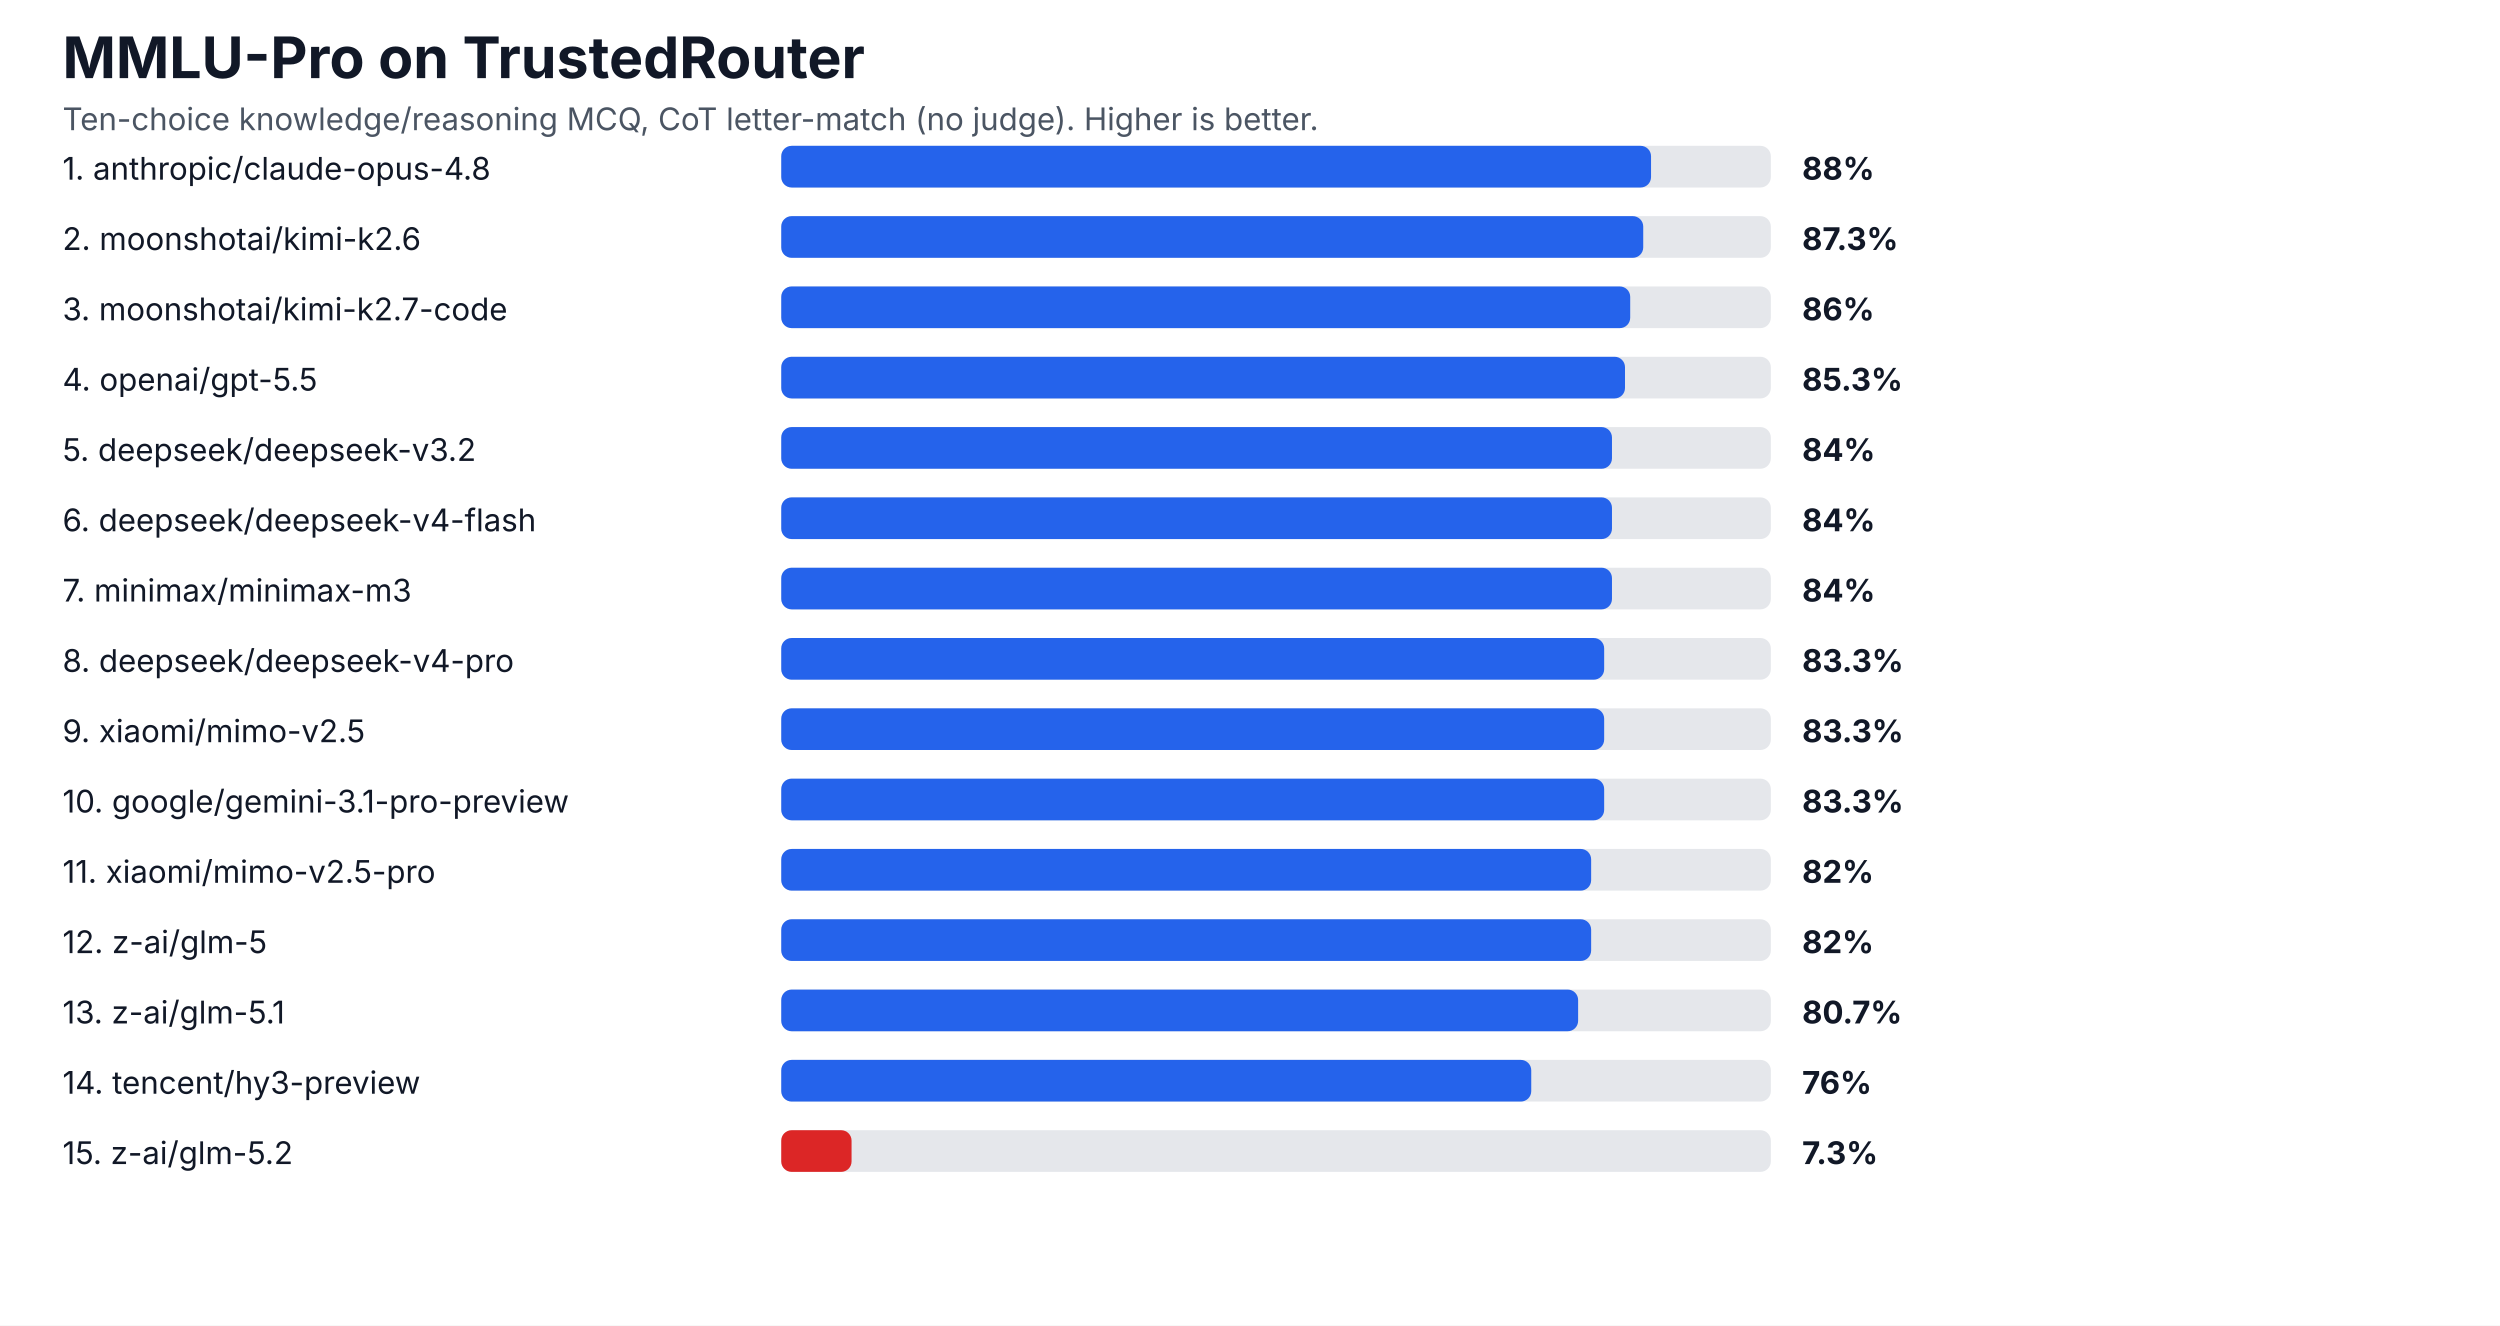
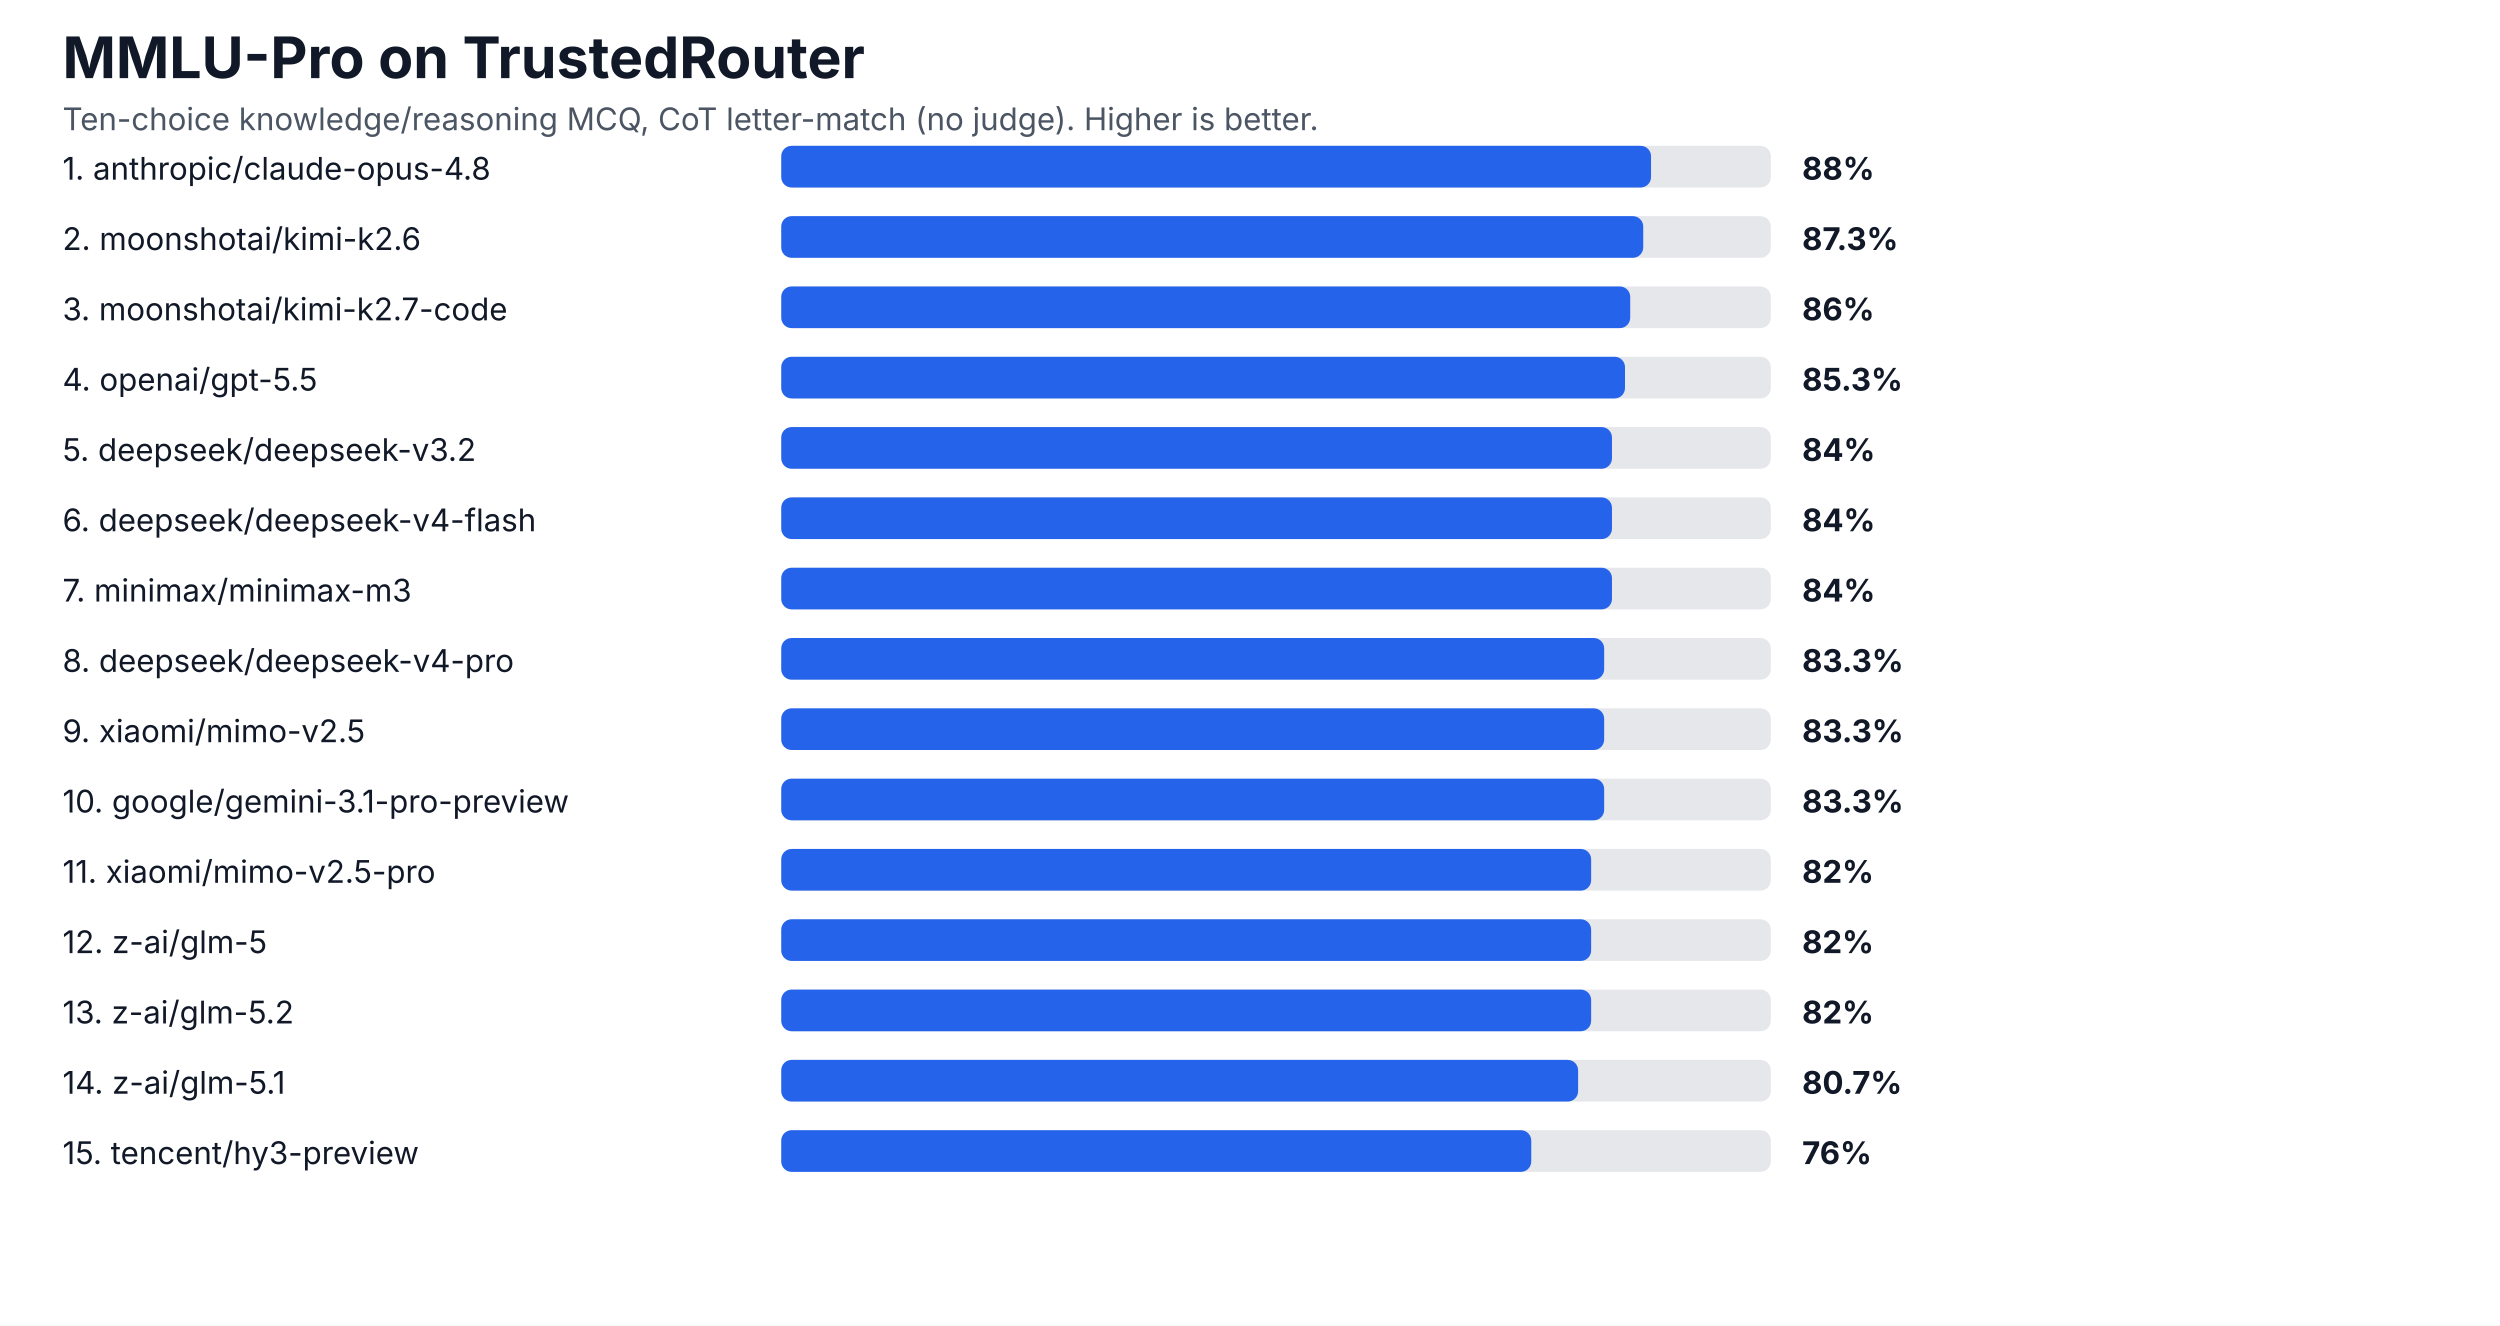
<svg xmlns="http://www.w3.org/2000/svg" width="960" height="509" viewBox="0 0 960 509">
  <rect width="100%" height="100%" fill="#ffffff" />
  <text x="24" y="30" font-family="Inter, Arial, sans-serif" font-size="22" font-weight="700" fill="#111827">MMLU-Pro on TrustedRouter</text>
  <text x="24" y="50" font-family="Inter, Arial, sans-serif" font-size="12" fill="#4b5563">Ten-choice knowledge/reasoning MCQ, CoT letter-match (no judge). Higher is better.</text>
  <text x="24" y="69" font-family="Inter, Arial, sans-serif" font-size="12" fill="#111827">1. anthropic/claude-opus-4.8</text>
  <rect x="300" y="56" width="380" height="16" rx="4" fill="#e5e7eb" />
  <rect x="300" y="56" width="334" height="16" rx="4" fill="#2563eb" />
  <text x="692" y="69" font-family="Inter, Arial, sans-serif" font-size="12" font-weight="700" fill="#111827">88%</text>
  <text x="24" y="96" font-family="Inter, Arial, sans-serif" font-size="12" fill="#111827">2. moonshotai/kimi-k2.6</text>
  <rect x="300" y="83" width="380" height="16" rx="4" fill="#e5e7eb" />
  <rect x="300" y="83" width="331" height="16" rx="4" fill="#2563eb" />
  <text x="692" y="96" font-family="Inter, Arial, sans-serif" font-size="12" font-weight="700" fill="#111827">87.3%</text>
  <text x="24" y="123" font-family="Inter, Arial, sans-serif" font-size="12" fill="#111827">3. moonshotai/kimi-k2.7-code</text>
  <rect x="300" y="110" width="380" height="16" rx="4" fill="#e5e7eb" />
  <rect x="300" y="110" width="326" height="16" rx="4" fill="#2563eb" />
  <text x="692" y="123" font-family="Inter, Arial, sans-serif" font-size="12" font-weight="700" fill="#111827">86%</text>
  <text x="24" y="150" font-family="Inter, Arial, sans-serif" font-size="12" fill="#111827">4. openai/gpt-5.5</text>
  <rect x="300" y="137" width="380" height="16" rx="4" fill="#e5e7eb" />
  <rect x="300" y="137" width="324" height="16" rx="4" fill="#2563eb" />
  <text x="692" y="150" font-family="Inter, Arial, sans-serif" font-size="12" font-weight="700" fill="#111827">85.3%</text>
  <text x="24" y="177" font-family="Inter, Arial, sans-serif" font-size="12" fill="#111827">5. deepseek/deepseek-v3.2</text>
  <rect x="300" y="164" width="380" height="16" rx="4" fill="#e5e7eb" />
  <rect x="300" y="164" width="319" height="16" rx="4" fill="#2563eb" />
  <text x="692" y="177" font-family="Inter, Arial, sans-serif" font-size="12" font-weight="700" fill="#111827">84%</text>
  <text x="24" y="204" font-family="Inter, Arial, sans-serif" font-size="12" fill="#111827">6. deepseek/deepseek-v4-flash</text>
  <rect x="300" y="191" width="380" height="16" rx="4" fill="#e5e7eb" />
  <rect x="300" y="191" width="319" height="16" rx="4" fill="#2563eb" />
  <text x="692" y="204" font-family="Inter, Arial, sans-serif" font-size="12" font-weight="700" fill="#111827">84%</text>
  <text x="24" y="231" font-family="Inter, Arial, sans-serif" font-size="12" fill="#111827">7. minimax/minimax-m3</text>
  <rect x="300" y="218" width="380" height="16" rx="4" fill="#e5e7eb" />
  <rect x="300" y="218" width="319" height="16" rx="4" fill="#2563eb" />
  <text x="692" y="231" font-family="Inter, Arial, sans-serif" font-size="12" font-weight="700" fill="#111827">84%</text>
  <text x="24" y="258" font-family="Inter, Arial, sans-serif" font-size="12" fill="#111827">8. deepseek/deepseek-v4-pro</text>
  <rect x="300" y="245" width="380" height="16" rx="4" fill="#e5e7eb" />
  <rect x="300" y="245" width="316" height="16" rx="4" fill="#2563eb" />
  <text x="692" y="258" font-family="Inter, Arial, sans-serif" font-size="12" font-weight="700" fill="#111827">83.3%</text>
  <text x="24" y="285" font-family="Inter, Arial, sans-serif" font-size="12" fill="#111827">9. xiaomi/mimo-v2.5</text>
  <rect x="300" y="272" width="380" height="16" rx="4" fill="#e5e7eb" />
  <rect x="300" y="272" width="316" height="16" rx="4" fill="#2563eb" />
  <text x="692" y="285" font-family="Inter, Arial, sans-serif" font-size="12" font-weight="700" fill="#111827">83.3%</text>
  <text x="24" y="312" font-family="Inter, Arial, sans-serif" font-size="12" fill="#111827">10. google/gemini-3.1-pro-preview</text>
  <rect x="300" y="299" width="380" height="16" rx="4" fill="#e5e7eb" />
  <rect x="300" y="299" width="316" height="16" rx="4" fill="#2563eb" />
  <text x="692" y="312" font-family="Inter, Arial, sans-serif" font-size="12" font-weight="700" fill="#111827">83.3%</text>
  <text x="24" y="339" font-family="Inter, Arial, sans-serif" font-size="12" fill="#111827">11. xiaomi/mimo-v2.5-pro</text>
  <rect x="300" y="326" width="380" height="16" rx="4" fill="#e5e7eb" />
  <rect x="300" y="326" width="311" height="16" rx="4" fill="#2563eb" />
  <text x="692" y="339" font-family="Inter, Arial, sans-serif" font-size="12" font-weight="700" fill="#111827">82%</text>
  <text x="24" y="366" font-family="Inter, Arial, sans-serif" font-size="12" fill="#111827">12. z-ai/glm-5</text>
  <rect x="300" y="353" width="380" height="16" rx="4" fill="#e5e7eb" />
  <rect x="300" y="353" width="311" height="16" rx="4" fill="#2563eb" />
  <text x="692" y="366" font-family="Inter, Arial, sans-serif" font-size="12" font-weight="700" fill="#111827">82%</text>
-   <text x="24" y="393" font-family="Inter, Arial, sans-serif" font-size="12" fill="#111827">13. z-ai/glm-5.1</text>
+   <text x="24" y="393" font-family="Inter, Arial, sans-serif" font-size="12" fill="#111827">13. z-ai/glm-5.2</text>
  <rect x="300" y="380" width="380" height="16" rx="4" fill="#e5e7eb" />
-   <rect x="300" y="380" width="306" height="16" rx="4" fill="#2563eb" />
-   <text x="692" y="393" font-family="Inter, Arial, sans-serif" font-size="12" font-weight="700" fill="#111827">80.7%</text>
-   <text x="24" y="420" font-family="Inter, Arial, sans-serif" font-size="12" fill="#111827">14. tencent/hy3-preview</text>
+   <rect x="300" y="380" width="311" height="16" rx="4" fill="#2563eb" />
+   <text x="692" y="393" font-family="Inter, Arial, sans-serif" font-size="12" font-weight="700" fill="#111827">82%</text>
+   <text x="24" y="420" font-family="Inter, Arial, sans-serif" font-size="12" fill="#111827">14. z-ai/glm-5.1</text>
  <rect x="300" y="407" width="380" height="16" rx="4" fill="#e5e7eb" />
-   <rect x="300" y="407" width="288" height="16" rx="4" fill="#2563eb" />
-   <text x="692" y="420" font-family="Inter, Arial, sans-serif" font-size="12" font-weight="700" fill="#111827">76%</text>
-   <text x="24" y="447" font-family="Inter, Arial, sans-serif" font-size="12" fill="#111827">15. z-ai/glm-5.2</text>
+   <rect x="300" y="407" width="306" height="16" rx="4" fill="#2563eb" />
+   <text x="692" y="420" font-family="Inter, Arial, sans-serif" font-size="12" font-weight="700" fill="#111827">80.7%</text>
+   <text x="24" y="447" font-family="Inter, Arial, sans-serif" font-size="12" fill="#111827">15. tencent/hy3-preview</text>
  <rect x="300" y="434" width="380" height="16" rx="4" fill="#e5e7eb" />
-   <rect x="300" y="434" width="27" height="16" rx="4" fill="#dc2626" />
-   <text x="692" y="447" font-family="Inter, Arial, sans-serif" font-size="12" font-weight="700" fill="#111827">7.3%</text>
+   <rect x="300" y="434" width="288" height="16" rx="4" fill="#2563eb" />
+   <text x="692" y="447" font-family="Inter, Arial, sans-serif" font-size="12" font-weight="700" fill="#111827">76%</text>
</svg>
